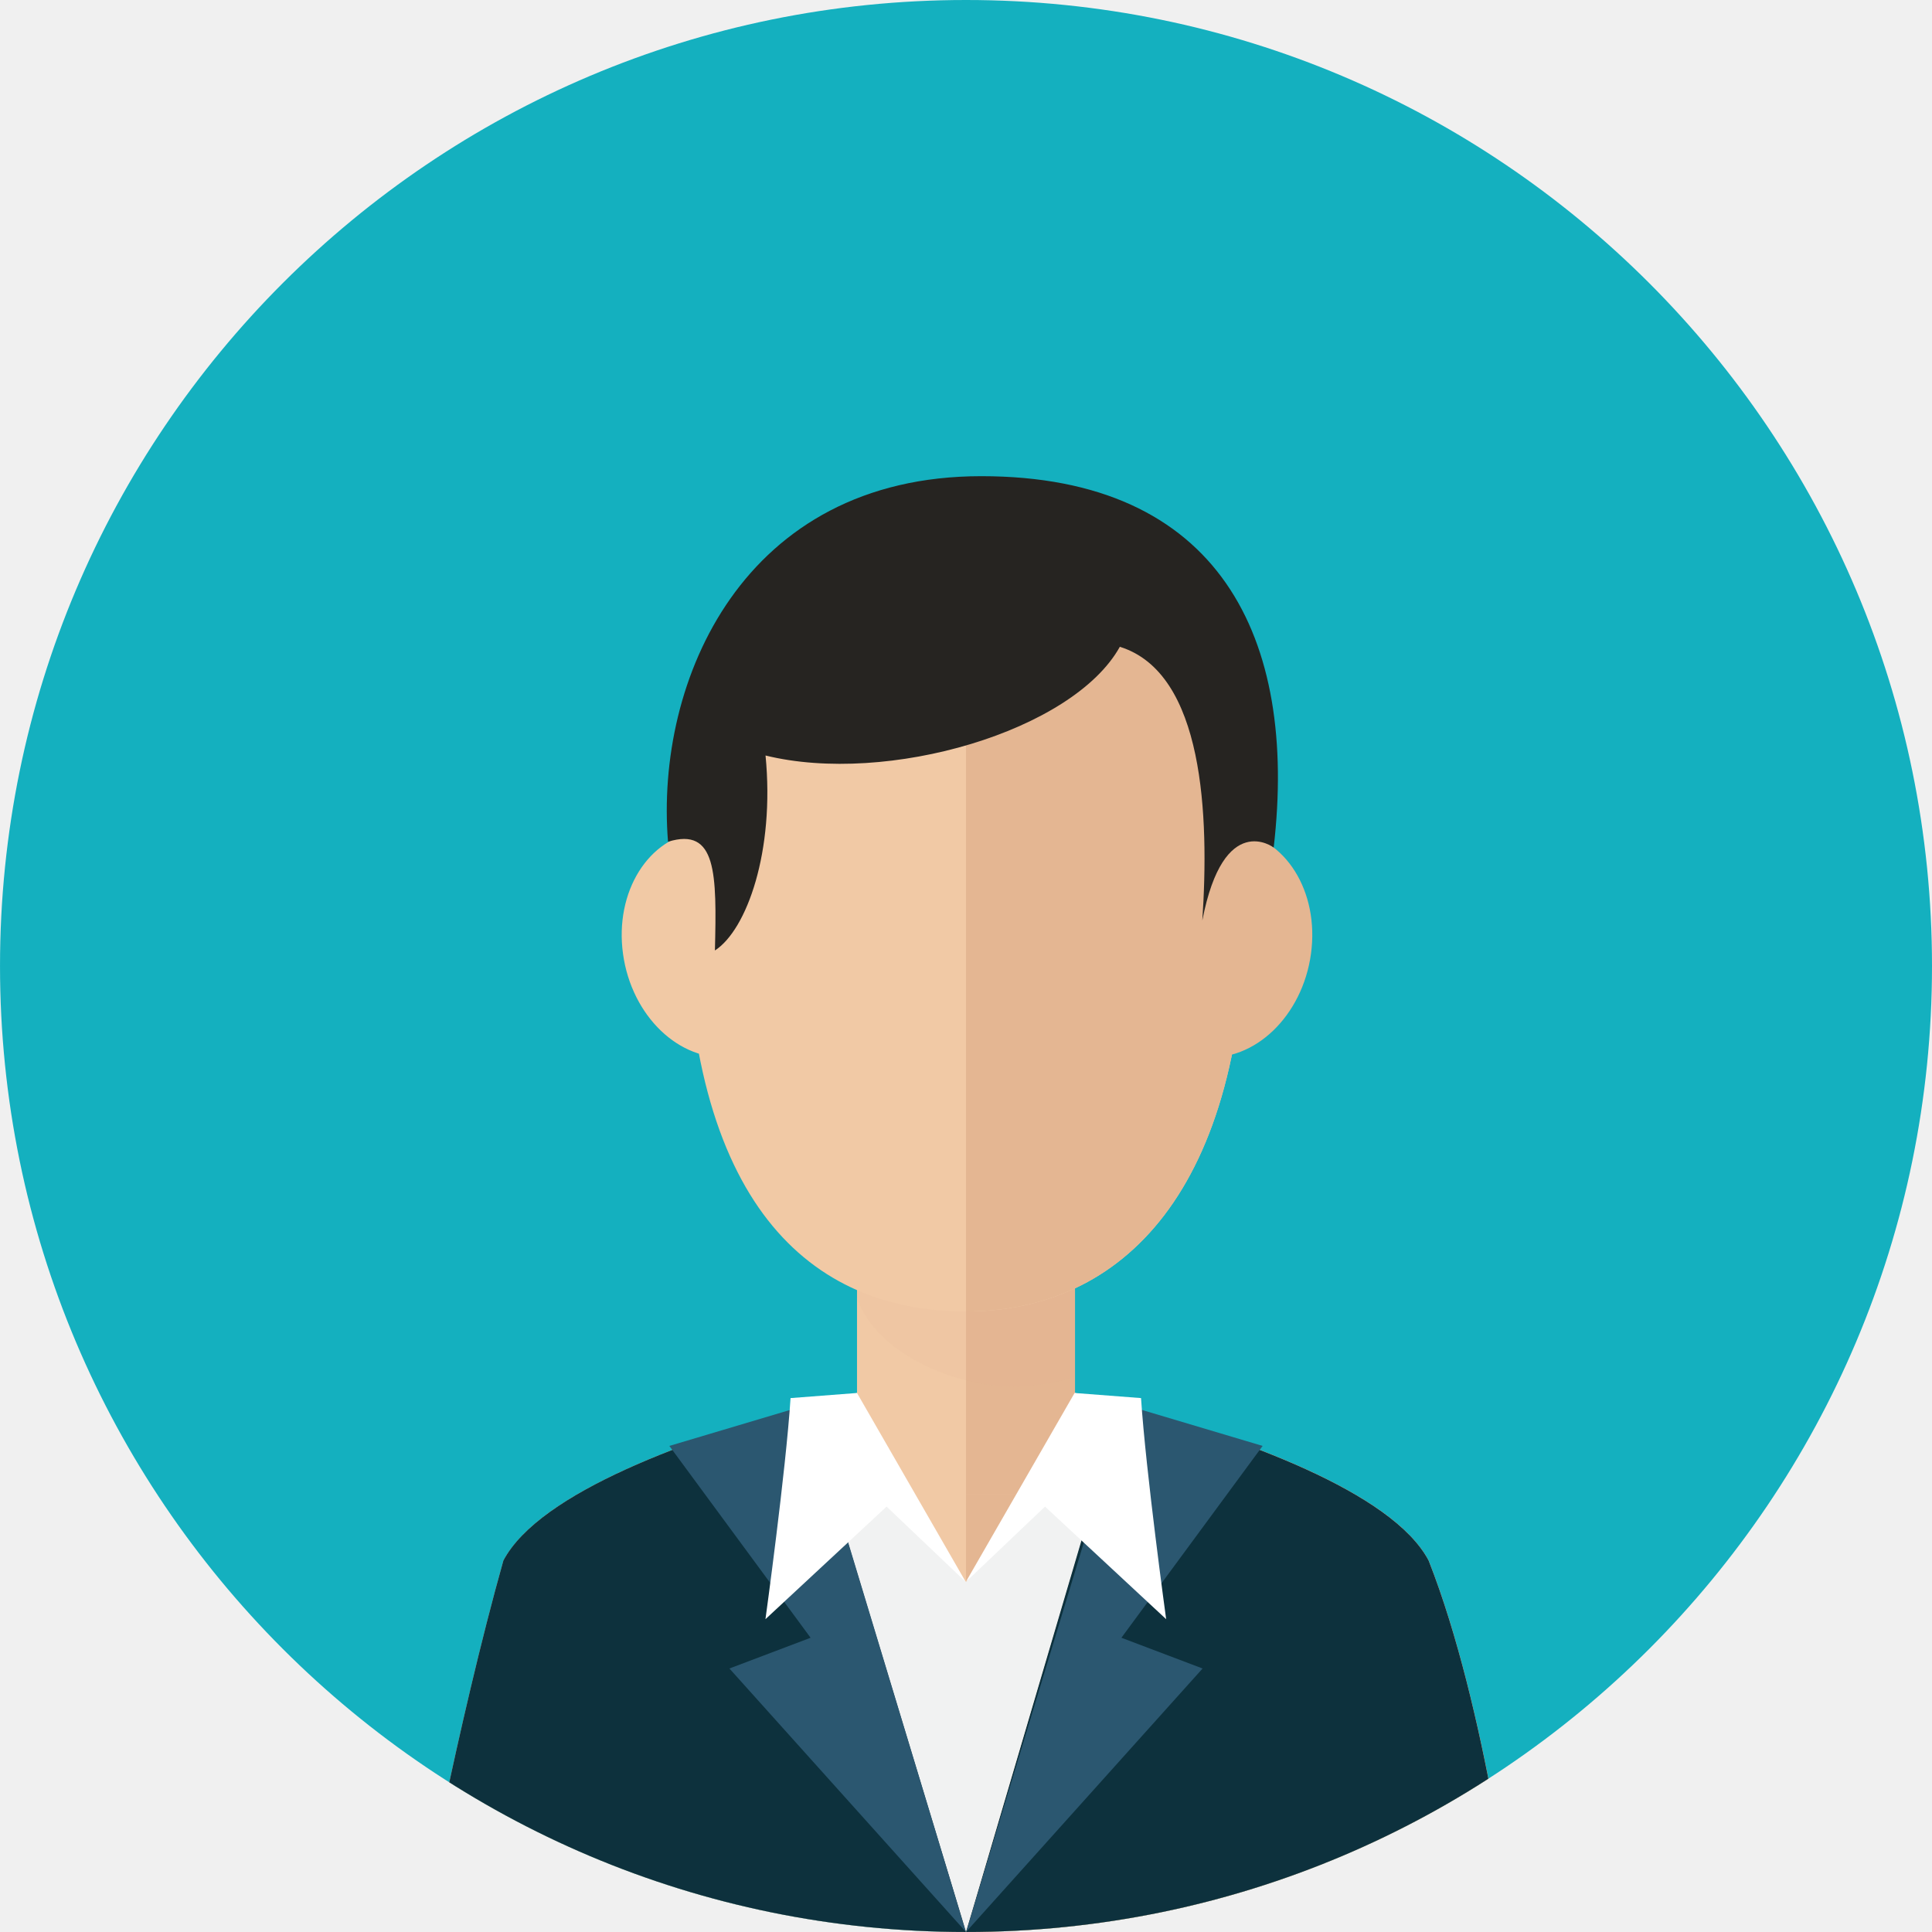
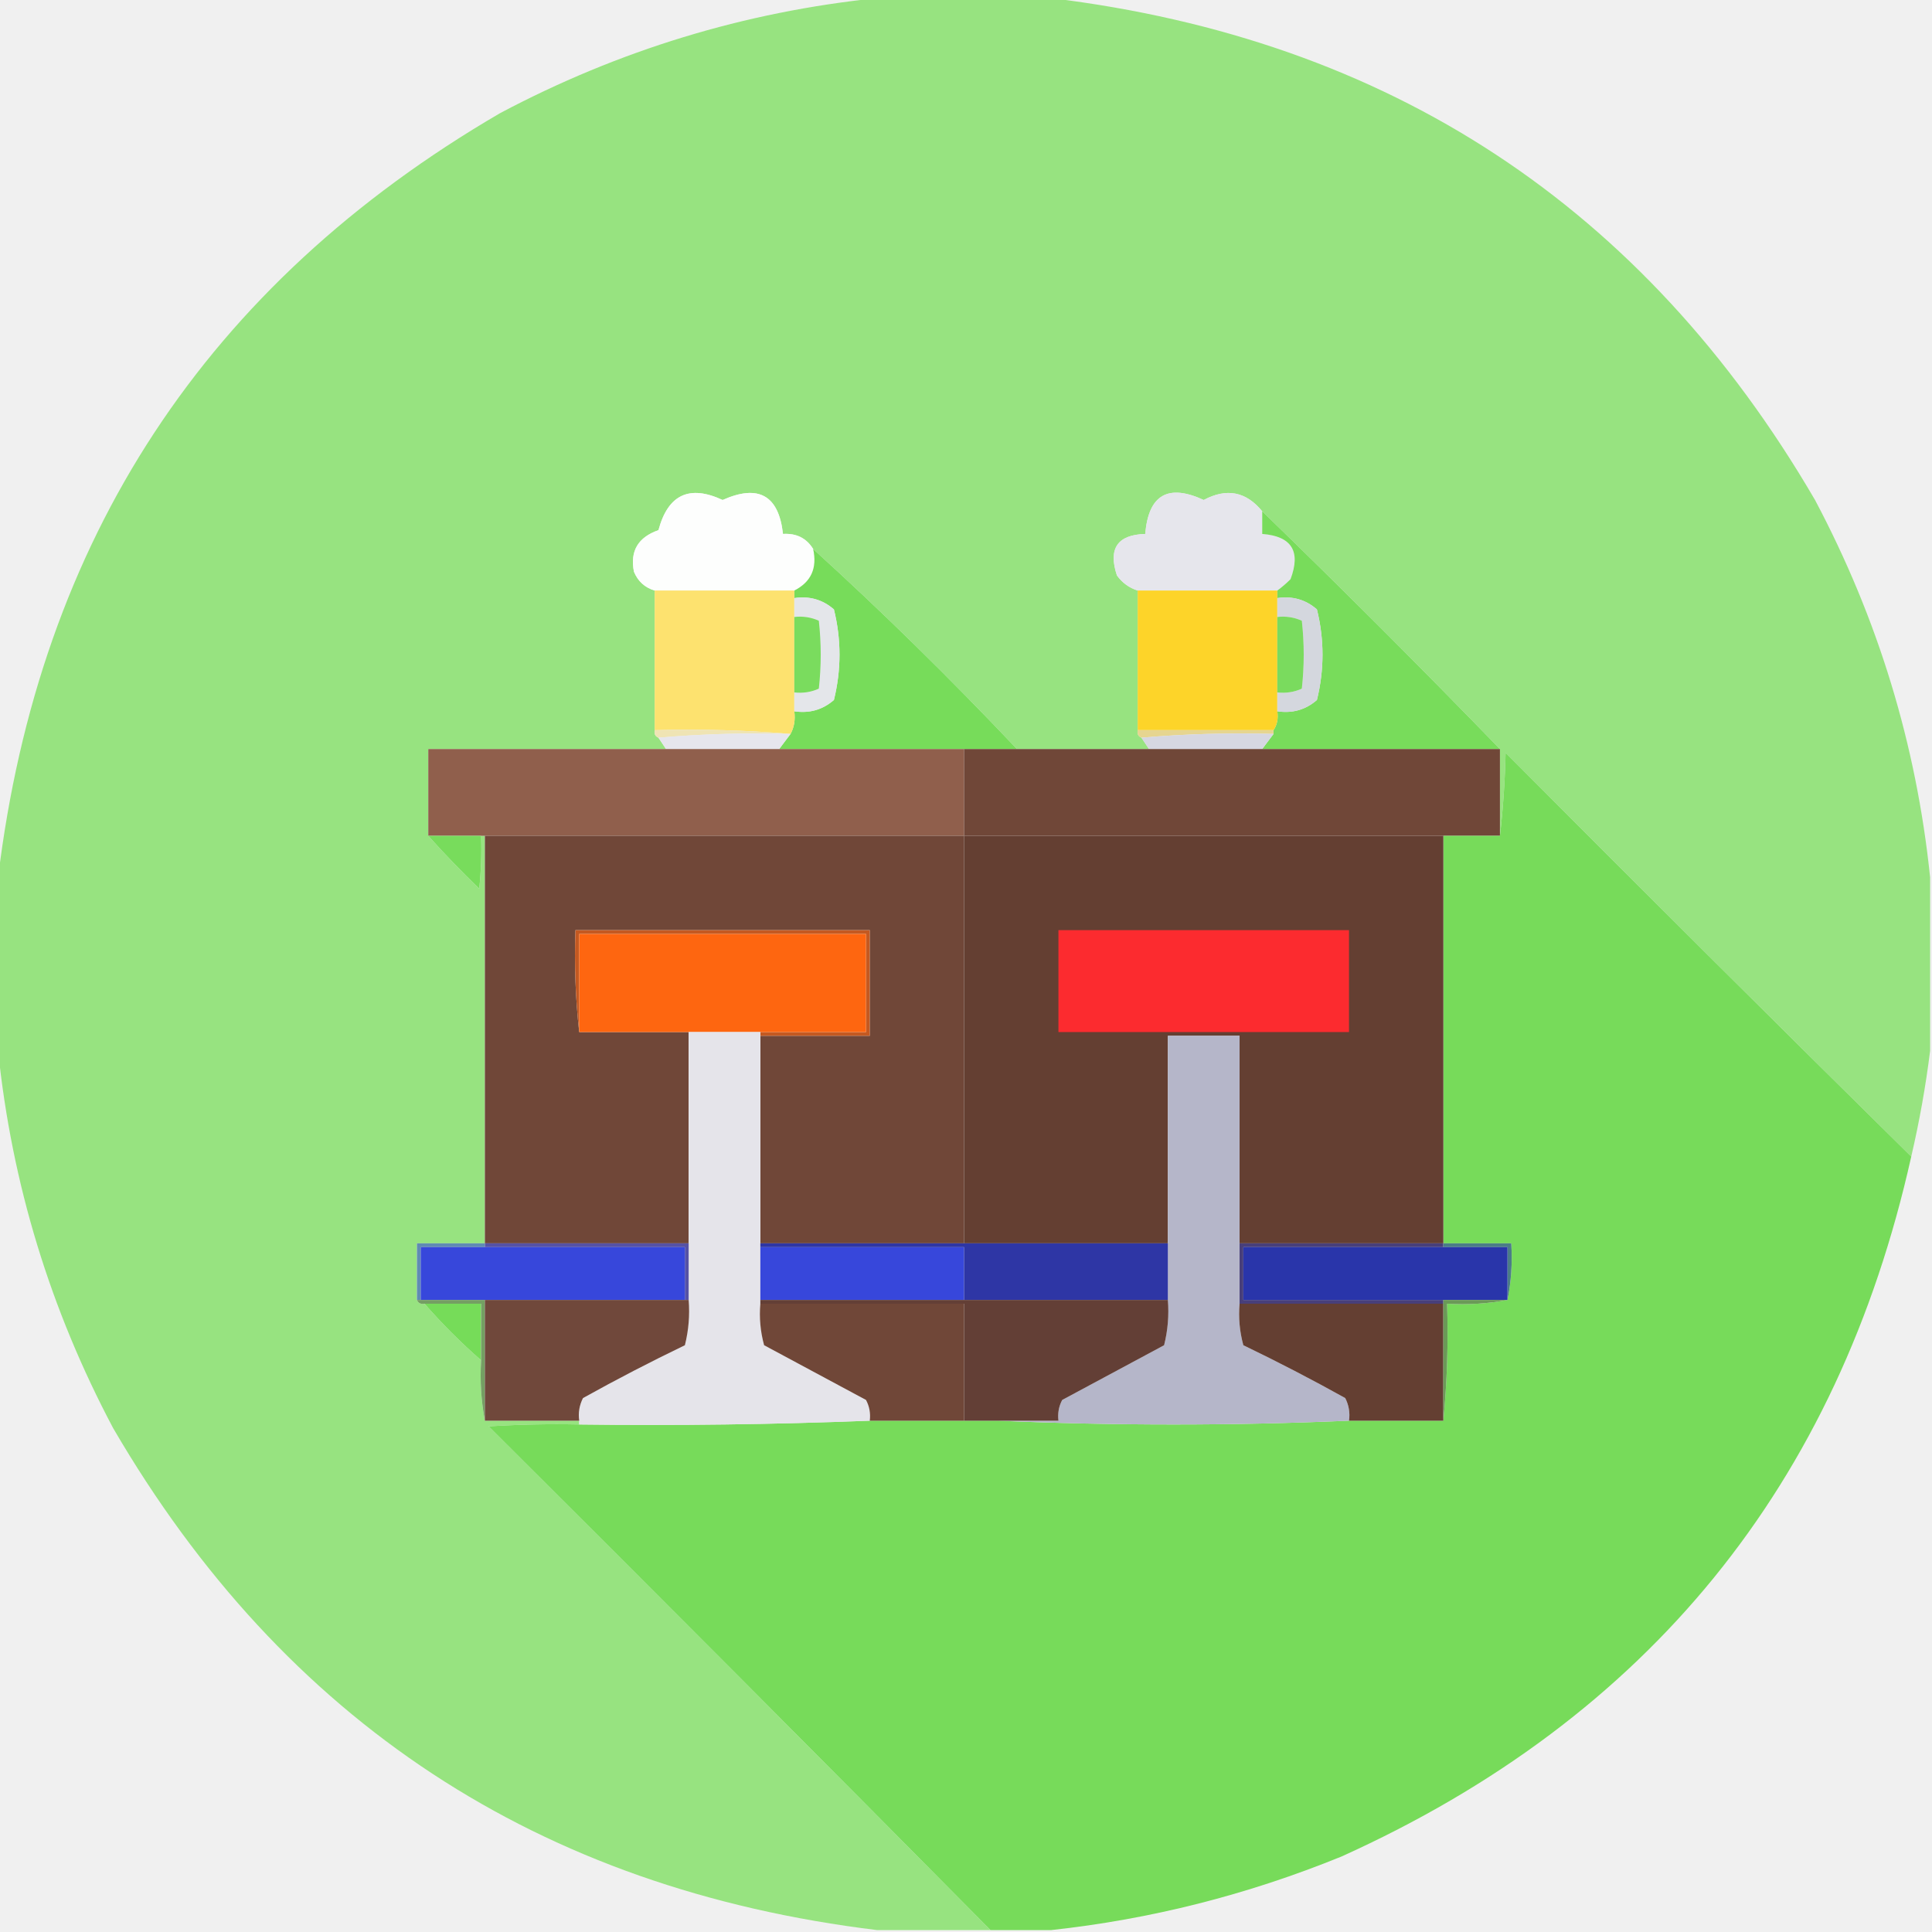
- <svg xmlns="http://www.w3.org/2000/svg" xmlns:xlink="http://www.w3.org/1999/xlink" version="1.1" id="Capa_1" x="0px" y="0px" viewBox="0 0 144.773 144.773" style="enable-background:new 0 0 144.773 144.773;" xml:space="preserve">
+ <svg xmlns="http://www.w3.org/2000/svg" version="1.1" width="512px" height="512px" style="shape-rendering:geometricPrecision; text-rendering:geometricPrecision; image-rendering:optimizeQuality; fill-rule:evenodd; clip-rule:evenodd">
  <g>
-     <circle style="fill:#14B0BF;" cx="72.387" cy="72.386" r="72.386" />
-     <g>
-       <defs>
-         <circle id="SVGID_1_" cx="72.387" cy="72.386" r="72.386" />
-       </defs>
-       <clipPath id="SVGID_2_">
-         <use xlink:href="#SVGID_1_" style="overflow:visible;" />
-       </clipPath>
-       <g style="clip-path:url(#SVGID_2_);">
-         <g>
-           <path style="fill:#F1C9A5;" d="M107.053,116.94c-4.666-8.833-34.666-14.376-34.666-14.376s-30,5.543-34.666,14.376      c-3.449,12.258-6.334,27.833-6.334,27.833h41h41C113.387,144.773,111.438,128.073,107.053,116.94z" />
-           <path style="fill:#E4B692;" d="M72.387,102.564c0,0,30,5.543,34.666,14.376c4.386,11.133,6.334,27.833,6.334,27.833h-41V102.564      z" />
-           <rect x="64.22" y="84.606" style="fill:#F1C9A5;" width="16.334" height="27.336" />
-           <rect x="72.387" y="84.606" style="fill:#E4B692;" width="8.167" height="27.336" />
-           <path style="opacity:0.1;fill:#DDAC8C;" d="M64.22,97.273c1.469,4.217,7.397,6.634,11.751,6.634      c1.575,0,3.107-0.264,4.583-0.747V84.606H64.22V97.273z" />
-           <path style="fill:#F1C9A5;" d="M93.387,67.357c0-17.074-9.402-26.783-21-26.783c-11.598,0-21,9.709-21,26.783      c0,22.966,9.402,30.917,21,30.917C83.984,98.274,93.387,89.366,93.387,67.357z" />
-           <path style="fill:#E4B692;" d="M90.19,79.197c-3.807-0.399-6.377-4.5-5.733-9.156c0.637-4.66,4.242-8.12,8.051-7.724      c3.805,0.396,6.371,4.496,5.729,9.156C97.599,76.134,93.997,79.591,90.19,79.197z" />
-           <path style="fill:#F1C9A5;" d="M46.685,71.474c-0.643-4.66,1.924-8.76,5.727-9.156c3.81-0.397,7.416,3.063,8.055,7.724      c0.642,4.656-1.93,8.758-5.734,9.156C50.925,79.591,47.323,76.134,46.685,71.474z" />
-           <path style="fill:#E4B692;" d="M93.387,67.357c0-17.074-9.402-26.783-21-26.783v57.7C83.984,98.274,93.387,89.366,93.387,67.357      z" />
-         </g>
-         <path style="fill:#0D313D;" d="M107.053,116.94c-2.726-5.158-14.082-9.191-23.065-11.656l-11.601,39.489l-11.601-39.489     c-8.983,2.465-20.34,6.498-23.066,11.656c-3.449,12.258-6.334,27.833-6.334,27.833h41h41     C113.387,144.773,111.438,128.073,107.053,116.94z" />
-         <polygon style="fill:#F1F2F2;" points="60.413,105.284 72.387,144.773 84.032,105.284 72.387,118.544    " />
-         <polygon style="fill:#2B5770;" points="72.387,144.773 90.115,125.028 84.032,122.724 94.615,108.349 84.331,105.284    " />
-         <polygon style="fill:#2B5770;" points="72.387,144.773 54.658,125.028 60.741,122.724 50.158,108.349 60.442,105.284    " />
-         <path style="fill:#FFFFFF;" d="M57.359,121.332l9.077-8.437l5.935,5.648l-8.152-14.161l-4.979,0.383     C58.883,110.271,57.359,121.332,57.359,121.332z" />
-         <path style="fill:#FFFFFF;" d="M87.385,121.332l-9.077-8.437l-5.936,5.648l8.152-14.161l4.979,0.383     C85.861,110.271,87.385,121.332,87.385,121.332z" />
-         <path style="fill:#262421;" d="M95.443,63.508c0,0-3.744-2.825-5.348,5.467c0.521-7.792,0.142-18.541-6.181-20.508     c-3.513,6.321-17.418,10.393-26.549,8.146c0.701,7.165-1.404,13.066-3.793,14.61c0.14-5.76,0.138-9.273-3.514-8.148     c-0.982-12.08,5.634-27.393,23.474-27.393C91.373,35.683,97.27,47.773,95.443,63.508z" />
-       </g>
-     </g>
+     <path style="opacity:0.996" fill="#97e380" d="M 232.5,-0.5 C 247.833,-0.5 263.167,-0.5 278.5,-0.5C 368.144,10.388 435.644,54.721 481,132.5C 497.695,163.971 507.861,197.304 511.5,232.5C 511.5,247.833 511.5,263.167 511.5,278.5C 510.323,287.914 508.656,297.247 506.5,306.5C 470.535,271.035 434.701,235.368 399,199.5C 398.829,207.011 398.329,214.345 397.5,221.5C 397.5,213.833 397.5,206.167 397.5,198.5C 376.833,177.167 355.833,156.167 334.5,135.5C 330.231,130.259 325.064,129.259 319,132.5C 309.538,128.131 304.371,131.131 303.5,141.5C 296.135,141.714 293.635,145.38 296,152.5C 297.412,154.452 299.245,155.785 301.5,156.5C 301.5,168.833 301.5,181.167 301.5,193.5C 301.328,194.492 301.662,195.158 302.5,195.5C 303.167,196.5 303.833,197.5 304.5,198.5C 292.833,198.5 281.167,198.5 269.5,198.5C 251.833,179.827 233.833,162.16 215.5,145.5C 213.723,142.611 211.056,141.278 207.5,141.5C 206.357,131.259 201.024,128.259 191.5,132.5C 182.692,128.403 177.026,131.07 174.5,140.5C 169.089,142.382 166.922,146.048 168,151.5C 169.055,154.056 170.888,155.723 173.5,156.5C 173.5,168.833 173.5,181.167 173.5,193.5C 173.328,194.492 173.662,195.158 174.5,195.5C 175.167,196.5 175.833,197.5 176.5,198.5C 155.5,198.5 134.5,198.5 113.5,198.5C 113.5,206.167 113.5,213.833 113.5,221.5C 117.797,226.298 122.297,230.965 127,235.5C 127.499,230.845 127.666,226.179 127.5,221.5C 127.833,221.5 128.167,221.5 128.5,221.5C 128.5,257.5 128.5,293.5 128.5,329.5C 122.5,329.5 116.5,329.5 110.5,329.5C 110.5,334.5 110.5,339.5 110.5,344.5C 110.842,345.338 111.508,345.672 112.5,345.5C 117.167,350.833 122.167,355.833 127.5,360.5C 127.179,366.026 127.512,371.36 128.5,376.5C 136.833,376.5 145.167,376.5 153.5,376.5C 153.5,376.833 153.5,377.167 153.5,377.5C 145.493,377.334 137.493,377.5 129.5,378C 174.035,422.368 218.368,466.868 262.5,511.5C 252.5,511.5 242.5,511.5 232.5,511.5C 142.856,500.612 75.356,456.279 30,378.5C 13.305,347.029 3.139,313.696 -0.5,278.5C -0.5,263.167 -0.5,247.833 -0.5,232.5C 10.387,142.857 54.721,75.357 132.5,30C 163.971,13.305 197.304,3.139 232.5,-0.5 Z" />
  </g>
  <g>
- </g>
+     <path style="opacity:1" fill="#fdfefd" d="M 215.5,145.5 C 216.614,150.572 214.947,154.239 210.5,156.5C 198.167,156.5 185.833,156.5 173.5,156.5C 170.888,155.723 169.055,154.056 168,151.5C 166.922,146.048 169.089,142.382 174.5,140.5C 177.026,131.07 182.692,128.403 191.5,132.5C 201.024,128.259 206.357,131.259 207.5,141.5C 211.056,141.278 213.723,142.611 215.5,145.5 Z" />
+   </g>
  <g>
- </g>
+     <path style="opacity:1" fill="#e6e6ec" d="M 334.5,135.5 C 334.5,137.5 334.5,139.5 334.5,141.5C 342.301,142.094 344.801,146.094 342,153.5C 340.855,154.636 339.688,155.636 338.5,156.5C 326.167,156.5 313.833,156.5 301.5,156.5C 299.245,155.785 297.412,154.452 296,152.5C 293.635,145.38 296.135,141.714 303.5,141.5C 304.371,131.131 309.538,128.131 319,132.5C 325.064,129.259 330.231,130.259 334.5,135.5 Z" />
+   </g>
  <g>
- </g>
+     <path style="opacity:1" fill="#77dc5a" d="M 269.5,198.5 C 264.833,198.5 260.167,198.5 255.5,198.5C 239.167,198.5 222.833,198.5 206.5,198.5C 207.5,197.167 208.5,195.833 209.5,194.5C 210.461,192.735 210.795,190.735 210.5,188.5C 214.516,189.1 218.016,188.1 221,185.5C 222.968,177.475 222.968,169.475 221,161.5C 218.016,158.9 214.516,157.9 210.5,158.5C 210.5,157.833 210.5,157.167 210.5,156.5C 214.947,154.239 216.614,150.572 215.5,145.5C 233.833,162.16 251.833,179.827 269.5,198.5 Z" />
+   </g>
  <g>
- </g>
+     <path style="opacity:1" fill="#78dc5b" d="M 334.5,135.5 C 355.833,156.167 376.833,177.167 397.5,198.5C 376.5,198.5 355.5,198.5 334.5,198.5C 335.5,197.167 336.5,195.833 337.5,194.5C 337.5,194.167 337.5,193.833 337.5,193.5C 338.451,192.081 338.784,190.415 338.5,188.5C 342.516,189.1 346.016,188.1 349,185.5C 350.968,177.475 350.968,169.475 349,161.5C 346.016,158.9 342.516,157.9 338.5,158.5C 338.5,157.833 338.5,157.167 338.5,156.5C 339.688,155.636 340.855,154.636 342,153.5C 344.801,146.094 342.301,142.094 334.5,141.5C 334.5,139.5 334.5,137.5 334.5,135.5 Z" />
+   </g>
  <g>
- </g>
+     <path style="opacity:1" fill="#fde26f" d="M 173.5,156.5 C 185.833,156.5 198.167,156.5 210.5,156.5C 210.5,157.167 210.5,157.833 210.5,158.5C 210.5,160.167 210.5,161.833 210.5,163.5C 210.5,170.167 210.5,176.833 210.5,183.5C 210.5,185.167 210.5,186.833 210.5,188.5C 210.795,190.735 210.461,192.735 209.5,194.5C 197.678,193.505 185.678,193.172 173.5,193.5C 173.5,181.167 173.5,168.833 173.5,156.5 Z" />
+   </g>
  <g>
- </g>
+     <path style="opacity:1" fill="#fdd429" d="M 301.5,156.5 C 313.833,156.5 326.167,156.5 338.5,156.5C 338.5,157.167 338.5,157.833 338.5,158.5C 338.5,160.167 338.5,161.833 338.5,163.5C 338.5,170.167 338.5,176.833 338.5,183.5C 338.5,185.167 338.5,186.833 338.5,188.5C 338.784,190.415 338.451,192.081 337.5,193.5C 325.5,193.5 313.5,193.5 301.5,193.5C 301.5,181.167 301.5,168.833 301.5,156.5 Z" />
+   </g>
  <g>
- </g>
+     <path style="opacity:1" fill="#e4e6ea" d="M 210.5,158.5 C 214.516,157.9 218.016,158.9 221,161.5C 222.968,169.475 222.968,177.475 221,185.5C 218.016,188.1 214.516,189.1 210.5,188.5C 210.5,186.833 210.5,185.167 210.5,183.5C 212.792,183.756 214.959,183.423 217,182.5C 217.667,176.5 217.667,170.5 217,164.5C 214.959,163.577 212.792,163.244 210.5,163.5C 210.5,161.833 210.5,160.167 210.5,158.5 Z" />
+   </g>
  <g>
- </g>
+     <path style="opacity:1" fill="#d4d7de" d="M 338.5,158.5 C 342.516,157.9 346.016,158.9 349,161.5C 350.968,169.475 350.968,177.475 349,185.5C 346.016,188.1 342.516,189.1 338.5,188.5C 338.5,186.833 338.5,185.167 338.5,183.5C 340.792,183.756 342.959,183.423 345,182.5C 345.667,176.5 345.667,170.5 345,164.5C 342.959,163.577 340.792,163.244 338.5,163.5C 338.5,161.833 338.5,160.167 338.5,158.5 Z" />
+   </g>
  <g>
- </g>
+     <path style="opacity:1" fill="#7adc5e" d="M 210.5,163.5 C 212.792,163.244 214.959,163.577 217,164.5C 217.667,170.5 217.667,176.5 217,182.5C 214.959,183.423 212.792,183.756 210.5,183.5C 210.5,176.833 210.5,170.167 210.5,163.5 Z" />
+   </g>
  <g>
- </g>
+     <path style="opacity:1" fill="#7adb5e" d="M 338.5,163.5 C 340.792,163.244 342.959,163.577 345,164.5C 345.667,170.5 345.667,176.5 345,182.5C 342.959,183.423 340.792,183.756 338.5,183.5C 338.5,176.833 338.5,170.167 338.5,163.5 Z" />
+   </g>
  <g>
- </g>
+     <path style="opacity:1" fill="#efe4b4" d="M 173.5,193.5 C 185.678,193.172 197.678,193.505 209.5,194.5C 197.655,194.172 185.988,194.505 174.5,195.5C 173.662,195.158 173.328,194.492 173.5,193.5 Z" />
+   </g>
  <g>
- </g>
+     <path style="opacity:1" fill="#e6d590" d="M 301.5,193.5 C 313.5,193.5 325.5,193.5 337.5,193.5C 337.5,193.833 337.5,194.167 337.5,194.5C 325.655,194.172 313.988,194.505 302.5,195.5C 301.662,195.158 301.328,194.492 301.5,193.5 Z" />
+   </g>
  <g>
- </g>
+     <path style="opacity:1" fill="#e6e6ed" d="M 209.5,194.5 C 208.5,195.833 207.5,197.167 206.5,198.5C 196.5,198.5 186.5,198.5 176.5,198.5C 175.833,197.5 175.167,196.5 174.5,195.5C 185.988,194.505 197.655,194.172 209.5,194.5 Z" />
+   </g>
  <g>
- </g>
+     <path style="opacity:1" fill="#d6d7e1" d="M 337.5,194.5 C 336.5,195.833 335.5,197.167 334.5,198.5C 324.5,198.5 314.5,198.5 304.5,198.5C 303.833,197.5 303.167,196.5 302.5,195.5C 313.988,194.505 325.655,194.172 337.5,194.5 Z" />
+   </g>
  <g>
- </g>
+     <path style="opacity:1" fill="#905f4c" d="M 176.5,198.5 C 186.5,198.5 196.5,198.5 206.5,198.5C 222.833,198.5 239.167,198.5 255.5,198.5C 255.5,206.167 255.5,213.833 255.5,221.5C 213.167,221.5 170.833,221.5 128.5,221.5C 128.167,221.5 127.833,221.5 127.5,221.5C 122.833,221.5 118.167,221.5 113.5,221.5C 113.5,213.833 113.5,206.167 113.5,198.5C 134.5,198.5 155.5,198.5 176.5,198.5 Z" />
+   </g>
+   <g>
+     <path style="opacity:1" fill="#704738" d="M 255.5,198.5 C 260.167,198.5 264.833,198.5 269.5,198.5C 281.167,198.5 292.833,198.5 304.5,198.5C 314.5,198.5 324.5,198.5 334.5,198.5C 355.5,198.5 376.5,198.5 397.5,198.5C 397.5,206.167 397.5,213.833 397.5,221.5C 392.5,221.5 387.5,221.5 382.5,221.5C 340.167,221.5 297.833,221.5 255.5,221.5C 255.5,213.833 255.5,206.167 255.5,198.5 Z" />
+   </g>
+   <g>
+     <path style="opacity:1" fill="#77db5a" d="M 506.5,306.5 C 487.087,393.486 436.754,455.319 355.5,492C 330.621,502.136 304.954,508.636 278.5,511.5C 273.167,511.5 267.833,511.5 262.5,511.5C 218.368,466.868 174.035,422.368 129.5,378C 137.493,377.5 145.493,377.334 153.5,377.5C 179.339,377.831 205.005,377.498 230.5,376.5C 238.833,376.5 247.167,376.5 255.5,376.5C 258.5,376.5 261.5,376.5 264.5,376.5C 295.5,377.833 326.5,377.833 357.5,376.5C 365.833,376.5 374.167,376.5 382.5,376.5C 383.494,366.347 383.828,356.014 383.5,345.5C 389.026,345.821 394.36,345.488 399.5,344.5C 400.487,339.695 400.821,334.695 400.5,329.5C 394.5,329.5 388.5,329.5 382.5,329.5C 382.5,293.5 382.5,257.5 382.5,221.5C 387.5,221.5 392.5,221.5 397.5,221.5C 398.329,214.345 398.829,207.011 399,199.5C 434.701,235.368 470.535,271.035 506.5,306.5 Z" />
+   </g>
+   <g>
+     <path style="opacity:1" fill="#78dc5c" d="M 113.5,221.5 C 118.167,221.5 122.833,221.5 127.5,221.5C 127.666,226.179 127.499,230.845 127,235.5C 122.297,230.965 117.797,226.298 113.5,221.5 Z" />
+   </g>
+   <g>
+     <path style="opacity:1" fill="#704738" d="M 128.5,221.5 C 170.833,221.5 213.167,221.5 255.5,221.5C 255.5,257.5 255.5,293.5 255.5,329.5C 237.5,329.5 219.5,329.5 201.5,329.5C 201.5,311.167 201.5,292.833 201.5,274.5C 211.167,274.5 220.833,274.5 230.5,274.5C 230.5,265.167 230.5,255.833 230.5,246.5C 204.5,246.5 178.5,246.5 152.5,246.5C 152.173,255.682 152.507,264.682 153.5,273.5C 163.167,273.5 172.833,273.5 182.5,273.5C 182.5,292.167 182.5,310.833 182.5,329.5C 164.5,329.5 146.5,329.5 128.5,329.5C 128.5,293.5 128.5,257.5 128.5,221.5 Z" />
+   </g>
+   <g>
+     <path style="opacity:1" fill="#643f32" d="M 255.5,221.5 C 297.833,221.5 340.167,221.5 382.5,221.5C 382.5,257.5 382.5,293.5 382.5,329.5C 364.5,329.5 346.5,329.5 328.5,329.5C 328.5,311.167 328.5,292.833 328.5,274.5C 322.167,274.5 315.833,274.5 309.5,274.5C 309.5,292.833 309.5,311.167 309.5,329.5C 291.5,329.5 273.5,329.5 255.5,329.5C 255.5,293.5 255.5,257.5 255.5,221.5 Z" />
+   </g>
+   <g>
+     <path style="opacity:1" fill="#c45921" d="M 201.5,274.5 C 201.5,274.167 201.5,273.833 201.5,273.5C 210.833,273.5 220.167,273.5 229.5,273.5C 229.5,264.833 229.5,256.167 229.5,247.5C 204.167,247.5 178.833,247.5 153.5,247.5C 153.5,256.167 153.5,264.833 153.5,273.5C 152.507,264.682 152.173,255.682 152.5,246.5C 178.5,246.5 204.5,246.5 230.5,246.5C 230.5,255.833 230.5,265.167 230.5,274.5C 220.833,274.5 211.167,274.5 201.5,274.5 Z" />
+   </g>
+   <g>
+     <path style="opacity:1" fill="#fe6610" d="M 201.5,273.5 C 195.167,273.5 188.833,273.5 182.5,273.5C 172.833,273.5 163.167,273.5 153.5,273.5C 153.5,264.833 153.5,256.167 153.5,247.5C 178.833,247.5 204.167,247.5 229.5,247.5C 229.5,256.167 229.5,264.833 229.5,273.5C 220.167,273.5 210.833,273.5 201.5,273.5 Z" />
+   </g>
+   <g>
+     <path style="opacity:1" fill="#fc2b2f" d="M 280.5,246.5 C 306.167,246.5 331.833,246.5 357.5,246.5C 357.5,255.5 357.5,264.5 357.5,273.5C 331.833,273.5 306.167,273.5 280.5,273.5C 280.5,264.5 280.5,255.5 280.5,246.5 Z" />
+   </g>
+   <g>
+     <path style="opacity:1" fill="#e5e4ea" d="M 182.5,273.5 C 188.833,273.5 195.167,273.5 201.5,273.5C 201.5,273.833 201.5,274.167 201.5,274.5C 201.5,292.833 201.5,311.167 201.5,329.5C 201.5,329.833 201.5,330.167 201.5,330.5C 201.5,335.167 201.5,339.833 201.5,344.5C 201.5,344.833 201.5,345.167 201.5,345.5C 201.177,349.226 201.511,352.893 202.5,356.5C 211.5,361.333 220.5,366.167 229.5,371C 230.406,372.699 230.739,374.533 230.5,376.5C 205.005,377.498 179.339,377.831 153.5,377.5C 153.5,377.167 153.5,376.833 153.5,376.5C 153.201,374.396 153.534,372.396 154.5,370.5C 163.343,365.578 172.343,360.912 181.5,356.5C 182.491,352.555 182.824,348.555 182.5,344.5C 182.5,339.5 182.5,334.5 182.5,329.5C 182.5,310.833 182.5,292.167 182.5,273.5 Z" />
+   </g>
+   <g>
+     <path style="opacity:1" fill="#b5b6c9" d="M 328.5,329.5 C 328.5,334.833 328.5,340.167 328.5,345.5C 328.177,349.226 328.511,352.893 329.5,356.5C 338.657,360.912 347.657,365.578 356.5,370.5C 357.466,372.396 357.799,374.396 357.5,376.5C 326.5,377.833 295.5,377.833 264.5,376.5C 269.833,376.5 275.167,376.5 280.5,376.5C 280.261,374.533 280.594,372.699 281.5,371C 290.5,366.167 299.5,361.333 308.5,356.5C 309.491,352.555 309.824,348.555 309.5,344.5C 309.5,339.5 309.5,334.5 309.5,329.5C 309.5,311.167 309.5,292.833 309.5,274.5C 315.833,274.5 322.167,274.5 328.5,274.5C 328.5,292.833 328.5,311.167 328.5,329.5 Z" />
+   </g>
+   <g>
+     <path style="opacity:1" fill="#608bb3" d="M 128.5,329.5 C 128.5,329.833 128.5,330.167 128.5,330.5C 122.833,330.5 117.167,330.5 111.5,330.5C 111.5,335.167 111.5,339.833 111.5,344.5C 111.167,344.5 110.833,344.5 110.5,344.5C 110.5,339.5 110.5,334.5 110.5,329.5C 116.5,329.5 122.5,329.5 128.5,329.5 Z" />
+   </g>
+   <g>
+     <path style="opacity:1" fill="#5652a5" d="M 128.5,330.5 C 128.5,330.167 128.5,329.833 128.5,329.5C 146.5,329.5 164.5,329.5 182.5,329.5C 182.5,334.5 182.5,339.5 182.5,344.5C 182.167,344.5 181.833,344.5 181.5,344.5C 181.5,339.833 181.5,335.167 181.5,330.5C 163.833,330.5 146.167,330.5 128.5,330.5 Z" />
+   </g>
+   <g>
+     <path style="opacity:1" fill="#483f7a" d="M 328.5,329.5 C 346.5,329.5 364.5,329.5 382.5,329.5C 382.5,329.833 382.5,330.167 382.5,330.5C 364.833,330.5 347.167,330.5 329.5,330.5C 329.5,335.167 329.5,339.833 329.5,344.5C 347.167,344.5 364.833,344.5 382.5,344.5C 382.5,344.833 382.5,345.167 382.5,345.5C 364.5,345.5 346.5,345.5 328.5,345.5C 328.5,340.167 328.5,334.833 328.5,329.5 Z" />
+   </g>
+   <g>
+     <path style="opacity:1" fill="#4b7d87" d="M 382.5,330.5 C 382.5,330.167 382.5,329.833 382.5,329.5C 388.5,329.5 394.5,329.5 400.5,329.5C 400.821,334.695 400.487,339.695 399.5,344.5C 399.5,339.833 399.5,335.167 399.5,330.5C 393.833,330.5 388.167,330.5 382.5,330.5 Z" />
+   </g>
+   <g>
+     <path style="opacity:1" fill="#3747db" d="M 128.5,330.5 C 146.167,330.5 163.833,330.5 181.5,330.5C 181.5,335.167 181.5,339.833 181.5,344.5C 163.833,344.5 146.167,344.5 128.5,344.5C 122.833,344.5 117.167,344.5 111.5,344.5C 111.5,339.833 111.5,335.167 111.5,330.5C 117.167,330.5 122.833,330.5 128.5,330.5 Z" />
+   </g>
+   <g>
+     <path style="opacity:1" fill="#3747db" d="M 201.5,330.5 C 219.5,330.5 237.5,330.5 255.5,330.5C 255.5,335.167 255.5,339.833 255.5,344.5C 237.5,344.5 219.5,344.5 201.5,344.5C 201.5,339.833 201.5,335.167 201.5,330.5 Z" />
+   </g>
+   <g>
+     <path style="opacity:1" fill="#2e36a5" d="M 201.5,330.5 C 201.5,330.167 201.5,329.833 201.5,329.5C 219.5,329.5 237.5,329.5 255.5,329.5C 273.5,329.5 291.5,329.5 309.5,329.5C 309.5,334.5 309.5,339.5 309.5,344.5C 291.5,344.5 273.5,344.5 255.5,344.5C 255.5,339.833 255.5,335.167 255.5,330.5C 237.5,330.5 219.5,330.5 201.5,330.5 Z" />
+   </g>
+   <g>
+     <path style="opacity:1" fill="#2935aa" d="M 382.5,330.5 C 388.167,330.5 393.833,330.5 399.5,330.5C 399.5,335.167 399.5,339.833 399.5,344.5C 393.833,344.5 388.167,344.5 382.5,344.5C 364.833,344.5 347.167,344.5 329.5,344.5C 329.5,339.833 329.5,335.167 329.5,330.5C 347.167,330.5 364.833,330.5 382.5,330.5 Z" />
+   </g>
+   <g>
+     <path style="opacity:1" fill="#76dc59" d="M 112.5,345.5 C 117.5,345.5 122.5,345.5 127.5,345.5C 127.5,350.5 127.5,355.5 127.5,360.5C 122.167,355.833 117.167,350.833 112.5,345.5 Z" />
+   </g>
+   <g>
+     <path style="opacity:1" fill="#749f63" d="M 110.5,344.5 C 110.833,344.5 111.167,344.5 111.5,344.5C 117.167,344.5 122.833,344.5 128.5,344.5C 128.5,355.167 128.5,365.833 128.5,376.5C 127.512,371.36 127.179,366.026 127.5,360.5C 127.5,355.5 127.5,350.5 127.5,345.5C 122.5,345.5 117.5,345.5 112.5,345.5C 111.508,345.672 110.842,345.338 110.5,344.5 Z" />
+   </g>
+   <g>
+     <path style="opacity:1" fill="#70483b" d="M 128.5,344.5 C 146.167,344.5 163.833,344.5 181.5,344.5C 181.833,344.5 182.167,344.5 182.5,344.5C 182.824,348.555 182.491,352.555 181.5,356.5C 172.343,360.912 163.343,365.578 154.5,370.5C 153.534,372.396 153.201,374.396 153.5,376.5C 145.167,376.5 136.833,376.5 128.5,376.5C 128.5,365.833 128.5,355.167 128.5,344.5 Z" />
+   </g>
+   <g>
+     <path style="opacity:1" fill="#704738" d="M 201.5,345.5 C 219.5,345.5 237.5,345.5 255.5,345.5C 255.5,355.833 255.5,366.167 255.5,376.5C 247.167,376.5 238.833,376.5 230.5,376.5C 230.739,374.533 230.406,372.699 229.5,371C 220.5,366.167 211.5,361.333 202.5,356.5C 201.511,352.893 201.177,349.226 201.5,345.5 Z" />
+   </g>
+   <g>
+     <path style="opacity:1" fill="#633f36" d="M 201.5,345.5 C 201.5,345.167 201.5,344.833 201.5,344.5C 219.5,344.5 237.5,344.5 255.5,344.5C 273.5,344.5 291.5,344.5 309.5,344.5C 309.824,348.555 309.491,352.555 308.5,356.5C 299.5,361.333 290.5,366.167 281.5,371C 280.594,372.699 280.261,374.533 280.5,376.5C 275.167,376.5 269.833,376.5 264.5,376.5C 261.5,376.5 258.5,376.5 255.5,376.5C 255.5,366.167 255.5,355.833 255.5,345.5C 237.5,345.5 219.5,345.5 201.5,345.5 Z" />
+   </g>
+   <g>
+     <path style="opacity:1" fill="#643f32" d="M 328.5,345.5 C 346.5,345.5 364.5,345.5 382.5,345.5C 382.5,355.833 382.5,366.167 382.5,376.5C 374.167,376.5 365.833,376.5 357.5,376.5C 357.799,374.396 357.466,372.396 356.5,370.5C 347.657,365.578 338.657,360.912 329.5,356.5C 328.511,352.893 328.177,349.226 328.5,345.5 Z" />
+   </g>
+   <g>
+     <path style="opacity:1" fill="#6a9a57" d="M 382.5,344.5 C 388.167,344.5 393.833,344.5 399.5,344.5C 394.36,345.488 389.026,345.821 383.5,345.5C 383.828,356.014 383.494,366.347 382.5,376.5C 382.5,366.167 382.5,355.833 382.5,345.5C 382.5,345.167 382.5,344.833 382.5,344.5 Z" />
+   </g>
</svg>
